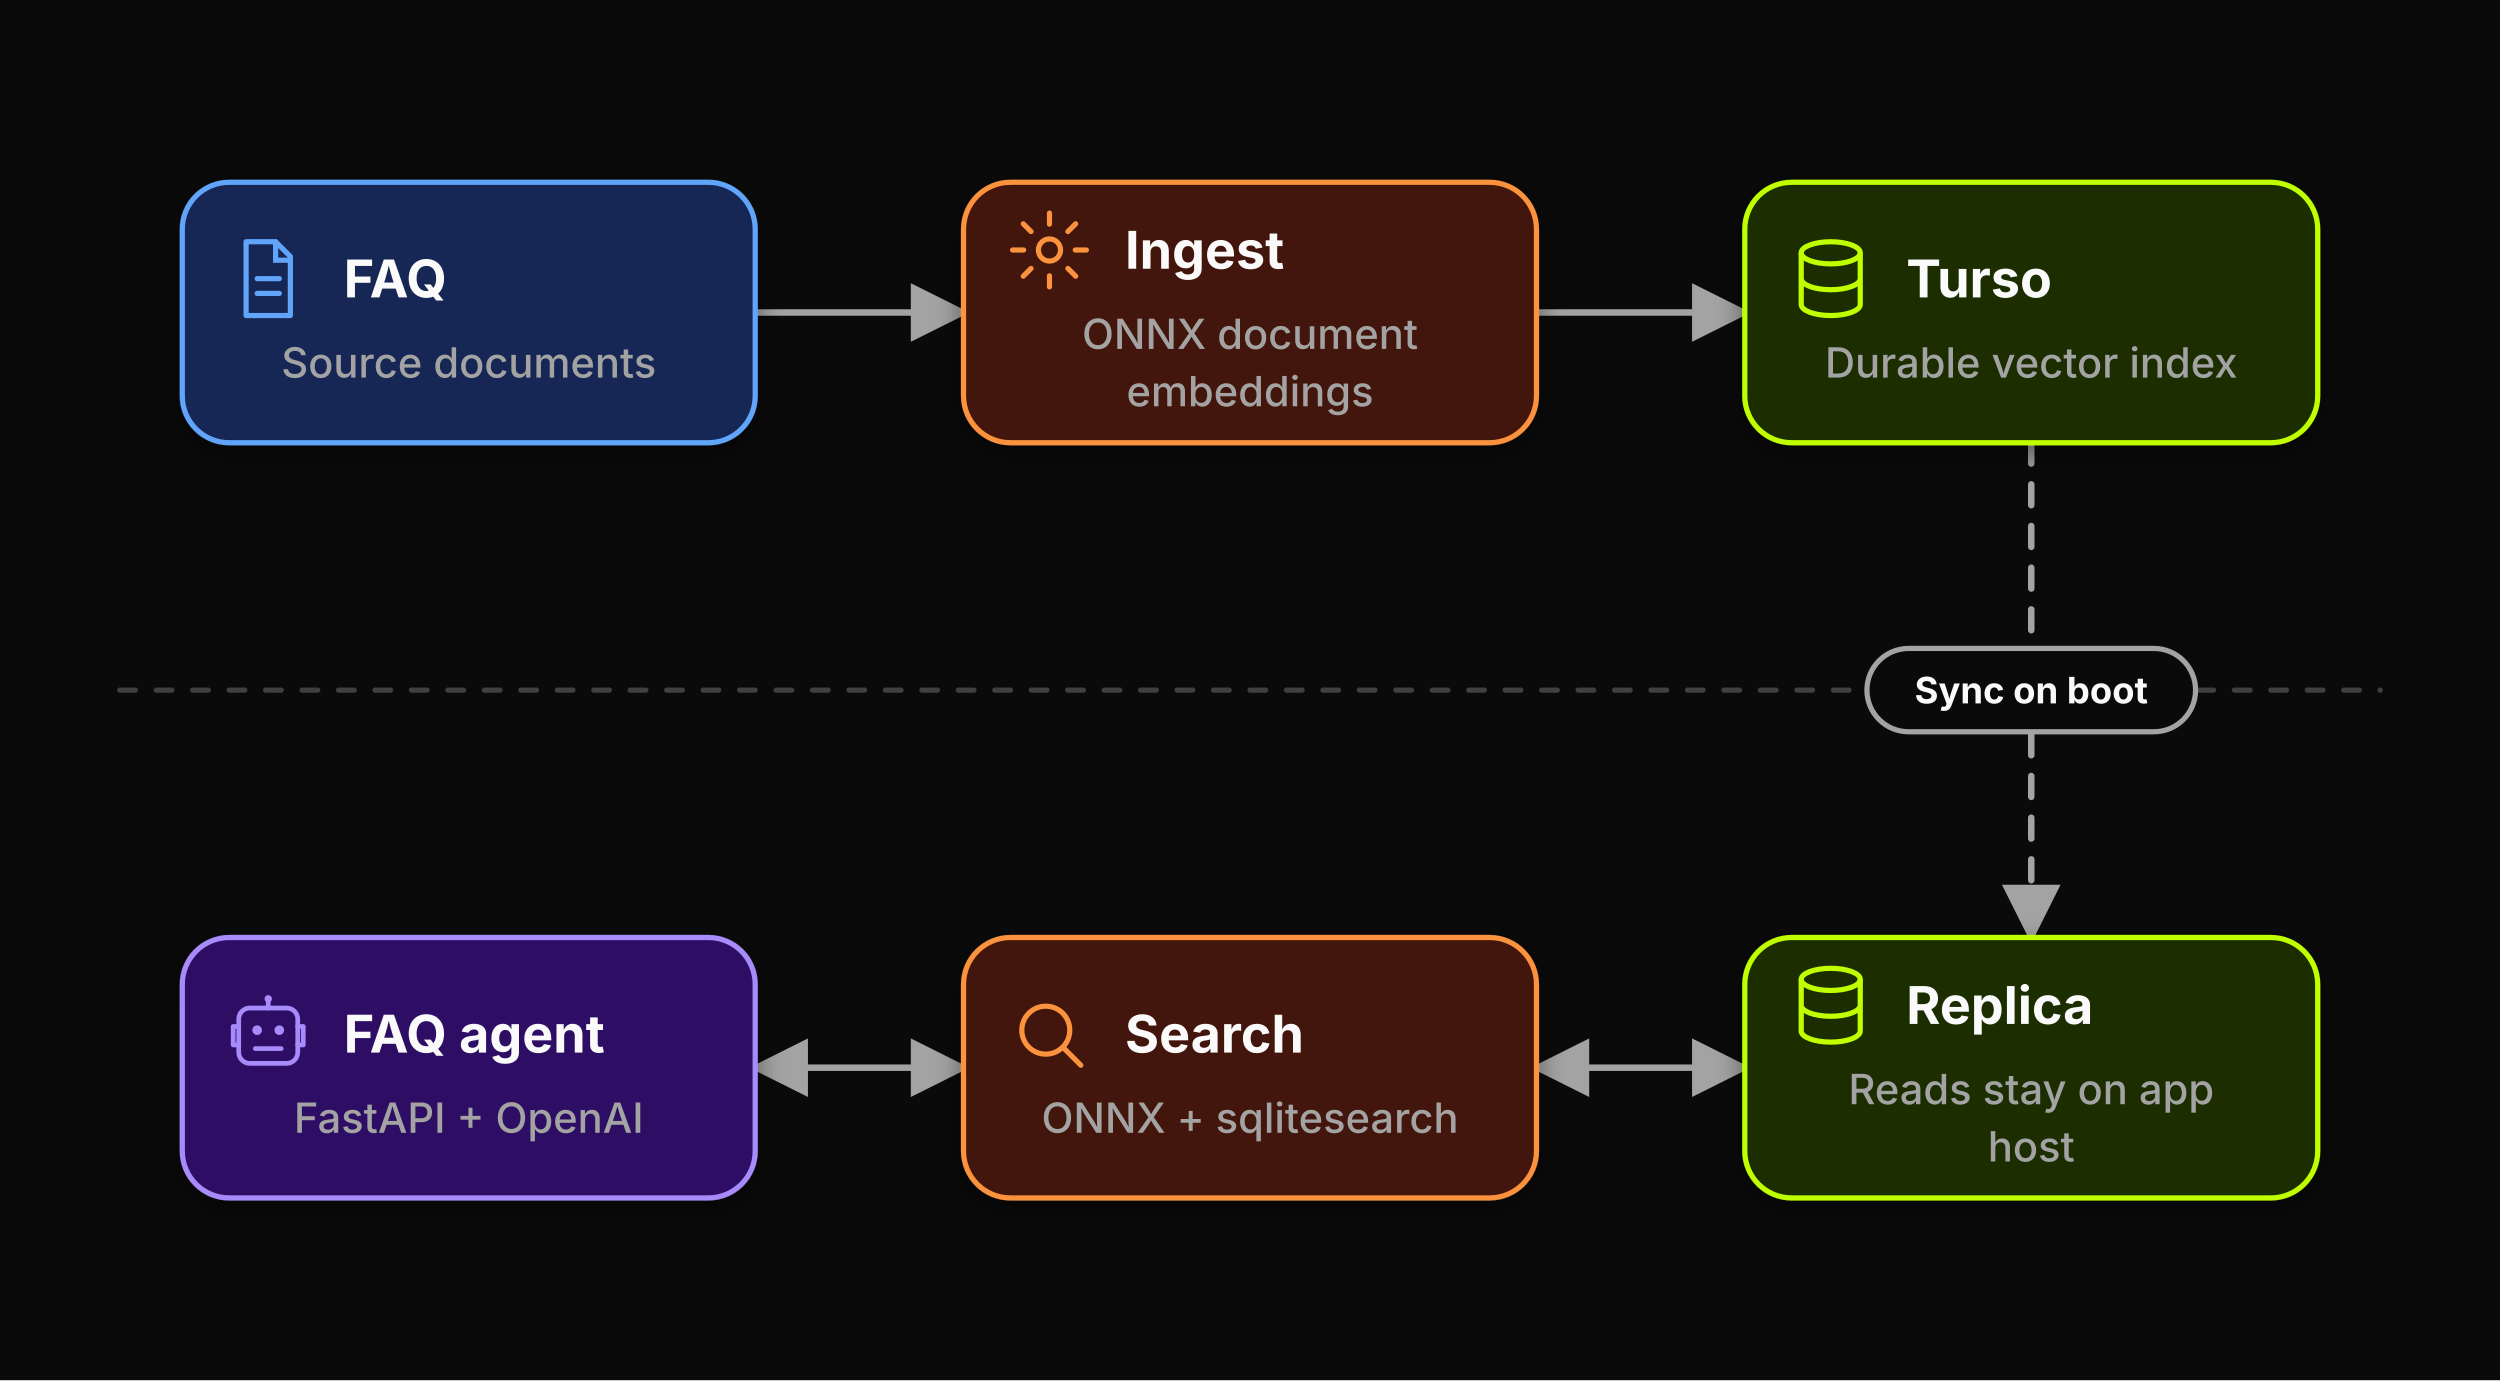
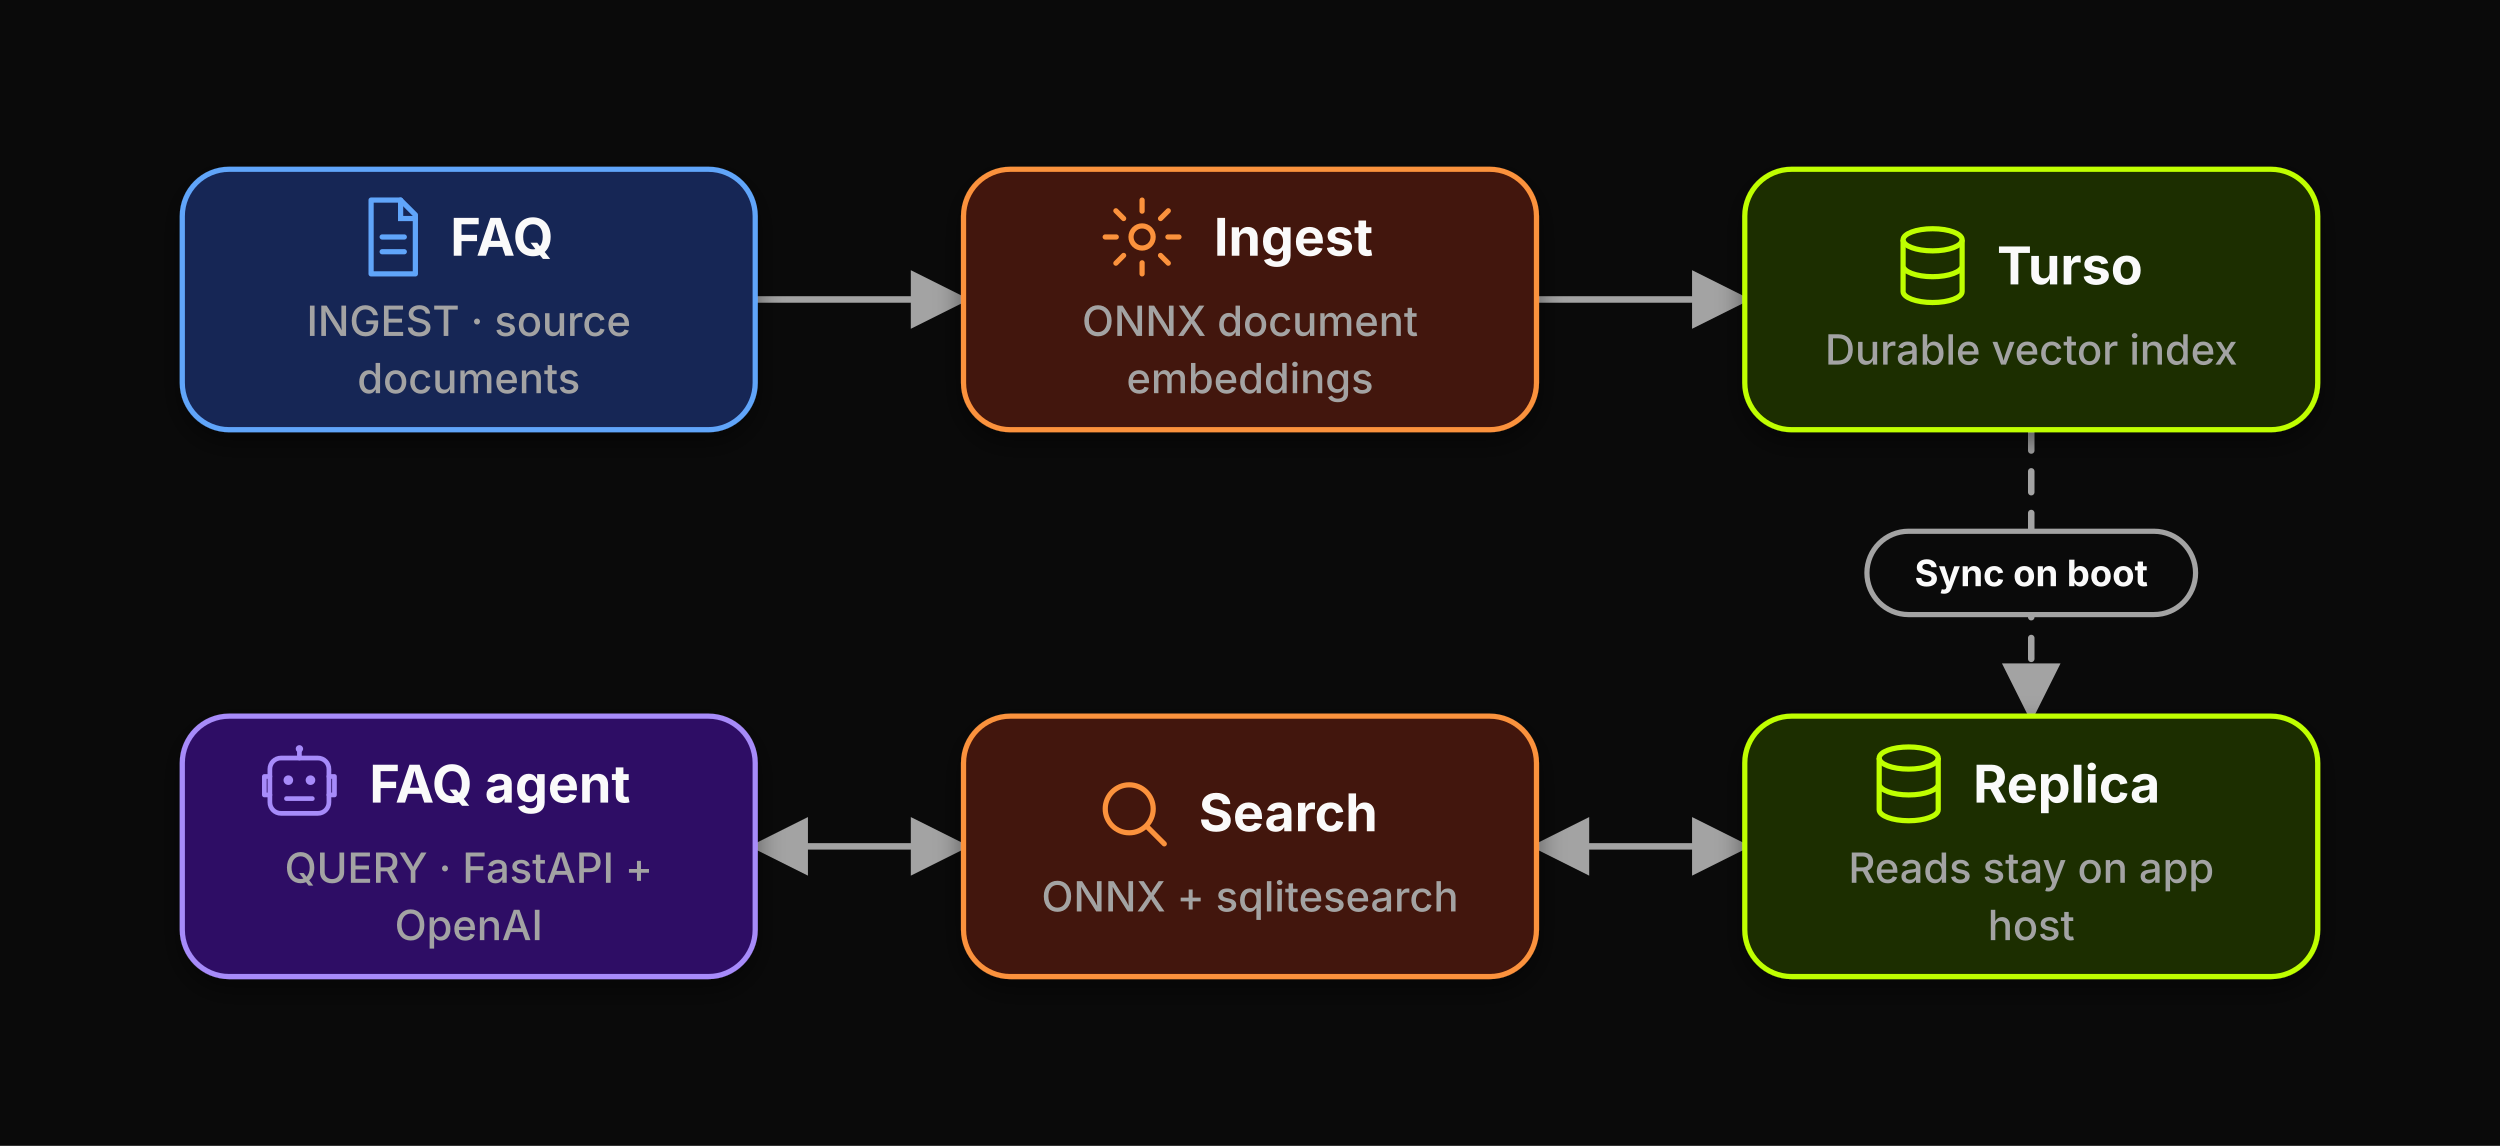
- <svg xmlns="http://www.w3.org/2000/svg" width="960" height="530" viewBox="0 0 960 530" role="img" aria-labelledby="title desc">
+ <svg xmlns="http://www.w3.org/2000/svg" width="960" height="440" viewBox="0 0 960 440" role="img" aria-labelledby="title desc">
  <defs>
    <filter id="shadow" x="-20%" y="-20%" width="140%" height="150%">
      <feDropShadow dx="0" dy="4" stdDeviation="5" flood-color="#000000" flood-opacity="0.45" />
    </filter>
    <marker id="arrow-purple" viewBox="0 0 10 10" refX="9" refY="5" markerWidth="9" markerHeight="9" orient="auto">
      <path d="M0 0 10 5 0 10Z" fill="#a78bfa" />
    </marker>
    <marker id="arrow-blue" viewBox="0 0 10 10" refX="9" refY="5" markerWidth="9" markerHeight="9" orient="auto">
      <path d="M0 0 10 5 0 10Z" fill="#60a5fa" />
    </marker>
    <marker id="arrow-amber" viewBox="0 0 10 10" refX="9" refY="5" markerWidth="9" markerHeight="9" orient="auto">
      <path d="M0 0 10 5 0 10Z" fill="#fb923c" />
    </marker>
    <marker id="arrow-green" viewBox="0 0 10 10" refX="9" refY="5" markerWidth="9" markerHeight="9" orient="auto">
      <path d="M0 0 10 5 0 10Z" fill="#bfff00" />
    </marker>
    <marker id="arrow-red" viewBox="0 0 10 10" refX="9" refY="5" markerWidth="9" markerHeight="9" orient="auto">
      <path d="M0 0 10 5 0 10Z" fill="#f87171" />
    </marker>
    <marker id="arrow-gray" viewBox="0 0 10 10" refX="9" refY="5" markerWidth="9" markerHeight="9" orient="auto">
      <path d="M0 0 10 5 0 10Z" fill="#a3a3a3" />
    </marker>
    <marker id="arrow-start-gray" viewBox="0 0 10 10" refX="9" refY="5" markerWidth="9" markerHeight="9" orient="auto-start-reverse">
      <path d="M0 0 10 5 0 10Z" fill="#a3a3a3" />
    </marker>
    <symbol id="icon-database" viewBox="0 0 24 24">
      <ellipse cx="12" cy="5" rx="8" ry="3" fill="none" stroke="currentColor" stroke-width="2" />
      <path d="M4 5v7c0 1.66 3.58 3 8 3s8-1.34 8-3V5M4 12v7c0 1.66 3.58 3 8 3s8-1.34 8-3v-7" fill="none" stroke="currentColor" stroke-width="2" />
    </symbol>
    <symbol id="icon-document" viewBox="0 0 24 24">
      <path d="M6 2h8l4 4v16H6Z" fill="none" stroke="currentColor" stroke-width="2" stroke-linejoin="round" />
      <path d="M14 2v5h4M9 12h6M9 16h6" fill="none" stroke="currentColor" stroke-width="2" stroke-linecap="round" />
    </symbol>
    <symbol id="icon-robot" viewBox="0 0 24 24">
      <path d="M12 5V2.5" fill="none" stroke="currentColor" stroke-width="1.8" stroke-linecap="round" />
      <circle cx="12" cy="2.5" r="1" fill="currentColor" />
      <rect x="4" y="5" width="16" height="15" rx="3" fill="none" stroke="currentColor" stroke-width="1.8" />
      <path d="M4 10H2.5v5H4M20 10h1.5v5H20" fill="none" stroke="currentColor" stroke-width="1.8" stroke-linecap="round" stroke-linejoin="round" />
      <circle cx="9" cy="11" r="1.3" fill="currentColor" />
      <circle cx="15" cy="11" r="1.3" fill="currentColor" />
      <path d="M8.5 16h7" fill="none" stroke="currentColor" stroke-width="1.8" stroke-linecap="round" />
    </symbol>
    <symbol id="icon-search" viewBox="0 0 24 24">
      <circle cx="11" cy="11" r="6.5" fill="none" stroke="currentColor" stroke-width="2" />
      <path d="m16 16 4.5 4.5" fill="none" stroke="currentColor" stroke-width="2" stroke-linecap="round" />
    </symbol>
    <symbol id="icon-settings" viewBox="0 0 24 24">
      <circle cx="12" cy="12" r="3" fill="none" stroke="currentColor" stroke-width="2" />
      <path d="M12 2v3M12 19v3M2 12h3M19 12h3M4.9 4.9 7 7M17 17l2.1 2.1M19.1 4.9 17 7M7 17l-2.1 2.1" fill="none" stroke="currentColor" stroke-width="2" stroke-linecap="round" />
    </symbol>
    <style>
      text { font-family: "Inter", system-ui, -apple-system, BlinkMacSystemFont, "Segoe UI", sans-serif; fill: #fafafa; }
      symbol [stroke] { vector-effect: non-scaling-stroke; }
      .node rect { stroke-width: 2; }
      .node-boundary rect { stroke-width: 2; stroke-dasharray: 8 8; }
      .boundary-title { font-size: 16px; font-weight: 750; text-anchor: start; }
      .node-title { font-weight: 750; text-anchor: middle; }
      .node-title.icon-copy { text-anchor: start; }
      .node-subtitle { font-weight: 500; fill: #a3a3a3; text-anchor: middle; }
      .eyebrow { font-weight: 750; letter-spacing: 1px; fill: #a3a3a3; text-anchor: middle; }
      .mention-icon { font-size: 27px; font-weight: 750; text-anchor: middle; }
      .standalone-mention { font-size: 52px; font-weight: 750; text-anchor: middle; }
      .icon-node-title { font-size: 16px; font-weight: 750; text-anchor: middle; }
      .edge { fill: none; stroke-width: 2.5; stroke-linecap: round; stroke-linejoin: round; }
      .edge-label rect { stroke-width: 2; }
      .edge-label text { font-size: 14px; font-weight: 750; text-anchor: middle; dominant-baseline: central; }
      .divider { stroke: #404040; stroke-width: 2; stroke-dasharray: 6 8; stroke-linecap: round; }
      .center-annotation { fill: #262626; stroke: none; }
      .center-title { font-weight: 800; letter-spacing: 0.08em; fill: #d4d4d4; text-anchor: middle; }
      .center-detail { font-weight: 600; fill: #a3a3a3; text-anchor: middle; }
    </style>
  </defs>
-   <rect width="960" height="530" fill="#0a0a0a" />
-   <line class="divider" x1="46" y1="265" x2="914" y2="265" />
-   <path class="edge" d="M290 120L370 120" stroke="#a3a3a3" marker-end="url(#arrow-gray)" />
-   <path class="edge" d="M590 120L670 120" stroke="#a3a3a3" marker-end="url(#arrow-gray)" />
-   <path class="edge" d="M290 410L370 410" stroke="#a3a3a3" marker-start="url(#arrow-start-gray)" marker-end="url(#arrow-gray)" />
-   <path class="edge" d="M590 410L670 410" stroke="#a3a3a3" marker-start="url(#arrow-start-gray)" marker-end="url(#arrow-gray)" />
-   <path class="edge" d="M780 170L780 360" stroke="#a3a3a3" stroke-dasharray="8 8" marker-end="url(#arrow-gray)" />
-   <g class="edge-label" transform="translate(780 265)">
+   <rect width="960" height="440" fill="#0a0a0a" />
+   <path class="edge" d="M290 115L370 115" stroke="#a3a3a3" marker-end="url(#arrow-gray)" />
+   <path class="edge" d="M590 115L670 115" stroke="#a3a3a3" marker-end="url(#arrow-gray)" />
+   <path class="edge" d="M290 325L370 325" stroke="#a3a3a3" marker-start="url(#arrow-start-gray)" marker-end="url(#arrow-gray)" />
+   <path class="edge" d="M590 325L670 325" stroke="#a3a3a3" marker-start="url(#arrow-start-gray)" marker-end="url(#arrow-gray)" />
+   <path class="edge" d="M780 165L780 275" stroke="#a3a3a3" stroke-dasharray="8 8" marker-end="url(#arrow-gray)" />
+   <g class="edge-label" transform="translate(780 220)">
    <rect x="-63.1" y="-16" width="126.2" height="32" rx="16.0" fill="#0a0a0a" stroke="#a3a3a3" />
    <text fill="#a3a3a3">Sync on boot</text>
  </g>
-   <g class="node node-blue" transform="translate(70 70)" filter="url(#shadow)">
+   <g class="node node-blue" transform="translate(70 65)" filter="url(#shadow)">
    <rect width="220" height="100" rx="18" fill="#172554" stroke="#60a5fa" />
-     <use href="#icon-document" x="16" y="20" width="34" height="34" color="#60a5fa" />
-     <text class="node-title icon-copy" x="62" y="44.2" font-size="20">FAQ</text>
-     <text class="node-subtitle" x="110" y="75" font-size="16">Source documents</text>
+     <use href="#icon-document" x="64" y="9" width="34" height="34" color="#60a5fa" />
+     <text class="node-title icon-copy" x="102.93" y="33.2" font-size="20">FAQ</text>
+     <text class="node-subtitle" x="110" y="64" font-size="16">INGEST · source</text>
+     <text class="node-subtitle" x="110" y="86" font-size="16">documents</text>
  </g>
-   <g class="node node-amber" transform="translate(370 70)" filter="url(#shadow)">
+   <g class="node node-amber" transform="translate(370 65)" filter="url(#shadow)">
    <rect width="220" height="100" rx="18" fill="#431407" stroke="#fb923c" />
-     <use href="#icon-settings" x="16" y="9" width="34" height="34" color="#fb923c" />
-     <text class="node-title icon-copy" x="62" y="33.2" font-size="20">Ingest</text>
+     <use href="#icon-settings" x="51.56" y="9" width="34" height="34" color="#fb923c" />
+     <text class="node-title icon-copy" x="96.13" y="33.2" font-size="20">Ingest</text>
    <text class="node-subtitle" x="110" y="64" font-size="16">ONNX document</text>
    <text class="node-subtitle" x="110" y="86" font-size="16">embeddings</text>
  </g>
-   <g class="node node-green" transform="translate(670 70)" filter="url(#shadow)">
+   <g class="node node-green" transform="translate(670 65)" filter="url(#shadow)">
    <rect width="220" height="100" rx="18" fill="#1a2e05" stroke="#bfff00" />
-     <use href="#icon-database" x="16" y="20" width="34" height="34" color="#bfff00" />
-     <text class="node-title icon-copy" x="62" y="44.2" font-size="20">Turso</text>
+     <use href="#icon-database" x="55.12" y="20" width="34" height="34" color="#bfff00" />
+     <text class="node-title icon-copy" x="96.87" y="44.2" font-size="20">Turso</text>
    <text class="node-subtitle" x="110" y="75" font-size="16">Durable vector index</text>
  </g>
-   <g class="node node-purple" transform="translate(70 360)" filter="url(#shadow)">
+   <g class="node node-purple" transform="translate(70 275)" filter="url(#shadow)">
    <rect width="220" height="100" rx="18" fill="#2e1065" stroke="#a78bfa" />
-     <use href="#icon-robot" x="16" y="20" width="34" height="34" color="#a78bfa" />
-     <text class="node-title icon-copy" x="62" y="44.2" font-size="20">FAQ agent</text>
-     <text class="node-subtitle" x="110" y="75" font-size="16">FastAPI + OpenAI</text>
+     <use href="#icon-robot" x="27.97" y="9" width="34" height="34" color="#a78bfa" />
+     <text class="node-title icon-copy" x="71.86" y="33.2" font-size="20">FAQ agent</text>
+     <text class="node-subtitle" x="110" y="64" font-size="16">QUERY · FastAPI +</text>
+     <text class="node-subtitle" x="110" y="86" font-size="16">OpenAI</text>
  </g>
-   <g class="node node-amber" transform="translate(370 360)" filter="url(#shadow)">
+   <g class="node node-amber" transform="translate(370 275)" filter="url(#shadow)">
    <rect width="220" height="100" rx="18" fill="#431407" stroke="#fb923c" />
-     <use href="#icon-search" x="16" y="20" width="34" height="34" color="#fb923c" />
-     <text class="node-title icon-copy" x="62" y="44.2" font-size="20">Search</text>
+     <use href="#icon-search" x="48.04" y="20" width="34" height="34" color="#fb923c" />
+     <text class="node-title icon-copy" x="90.36" y="44.2" font-size="20">Search</text>
    <text class="node-subtitle" x="110" y="75" font-size="16">ONNX + sqlitesearch</text>
  </g>
-   <g class="node node-green" transform="translate(670 360)" filter="url(#shadow)">
+   <g class="node node-green" transform="translate(670 275)" filter="url(#shadow)">
    <rect width="220" height="100" rx="18" fill="#1a2e05" stroke="#bfff00" />
-     <use href="#icon-database" x="16" y="9" width="34" height="34" color="#bfff00" />
-     <text class="node-title icon-copy" x="62" y="33.2" font-size="20">Replica</text>
+     <use href="#icon-database" x="45.94" y="9" width="34" height="34" color="#bfff00" />
+     <text class="node-title icon-copy" x="87.69" y="33.2" font-size="20">Replica</text>
    <text class="node-subtitle" x="110" y="64" font-size="16">Reads stay on app</text>
    <text class="node-subtitle" x="110" y="86" font-size="16">host</text>
  </g>
</svg>
